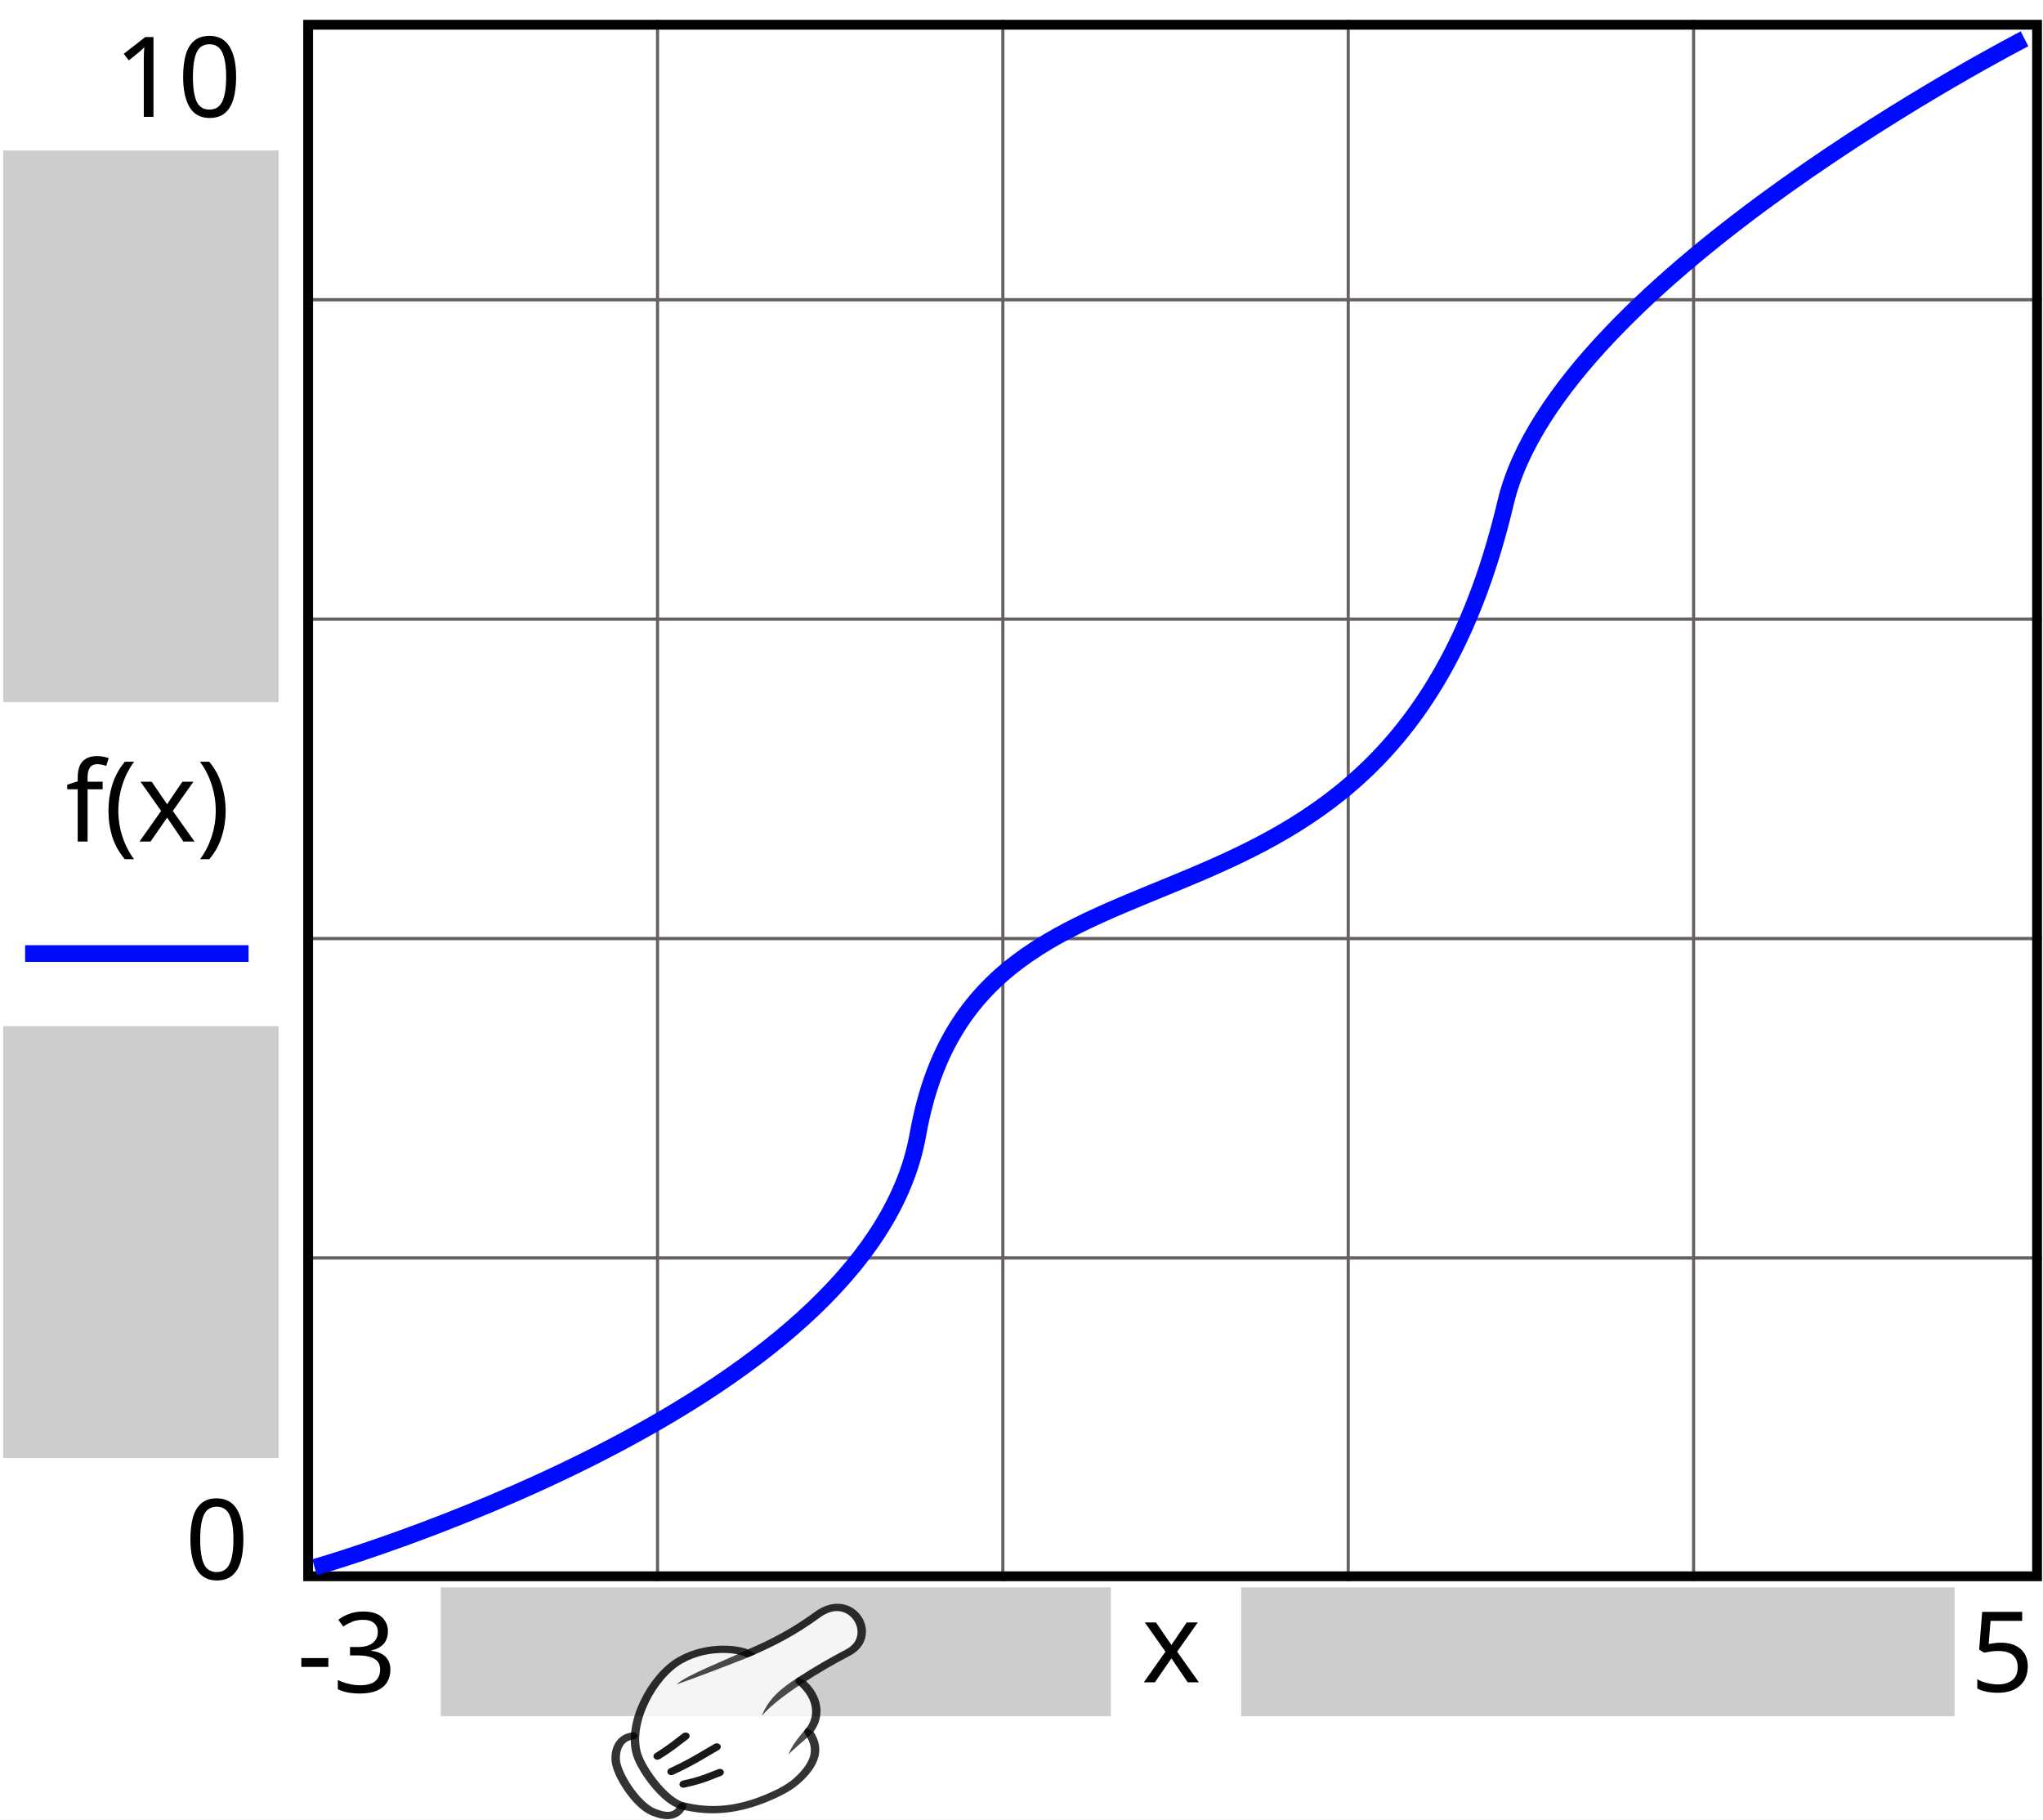
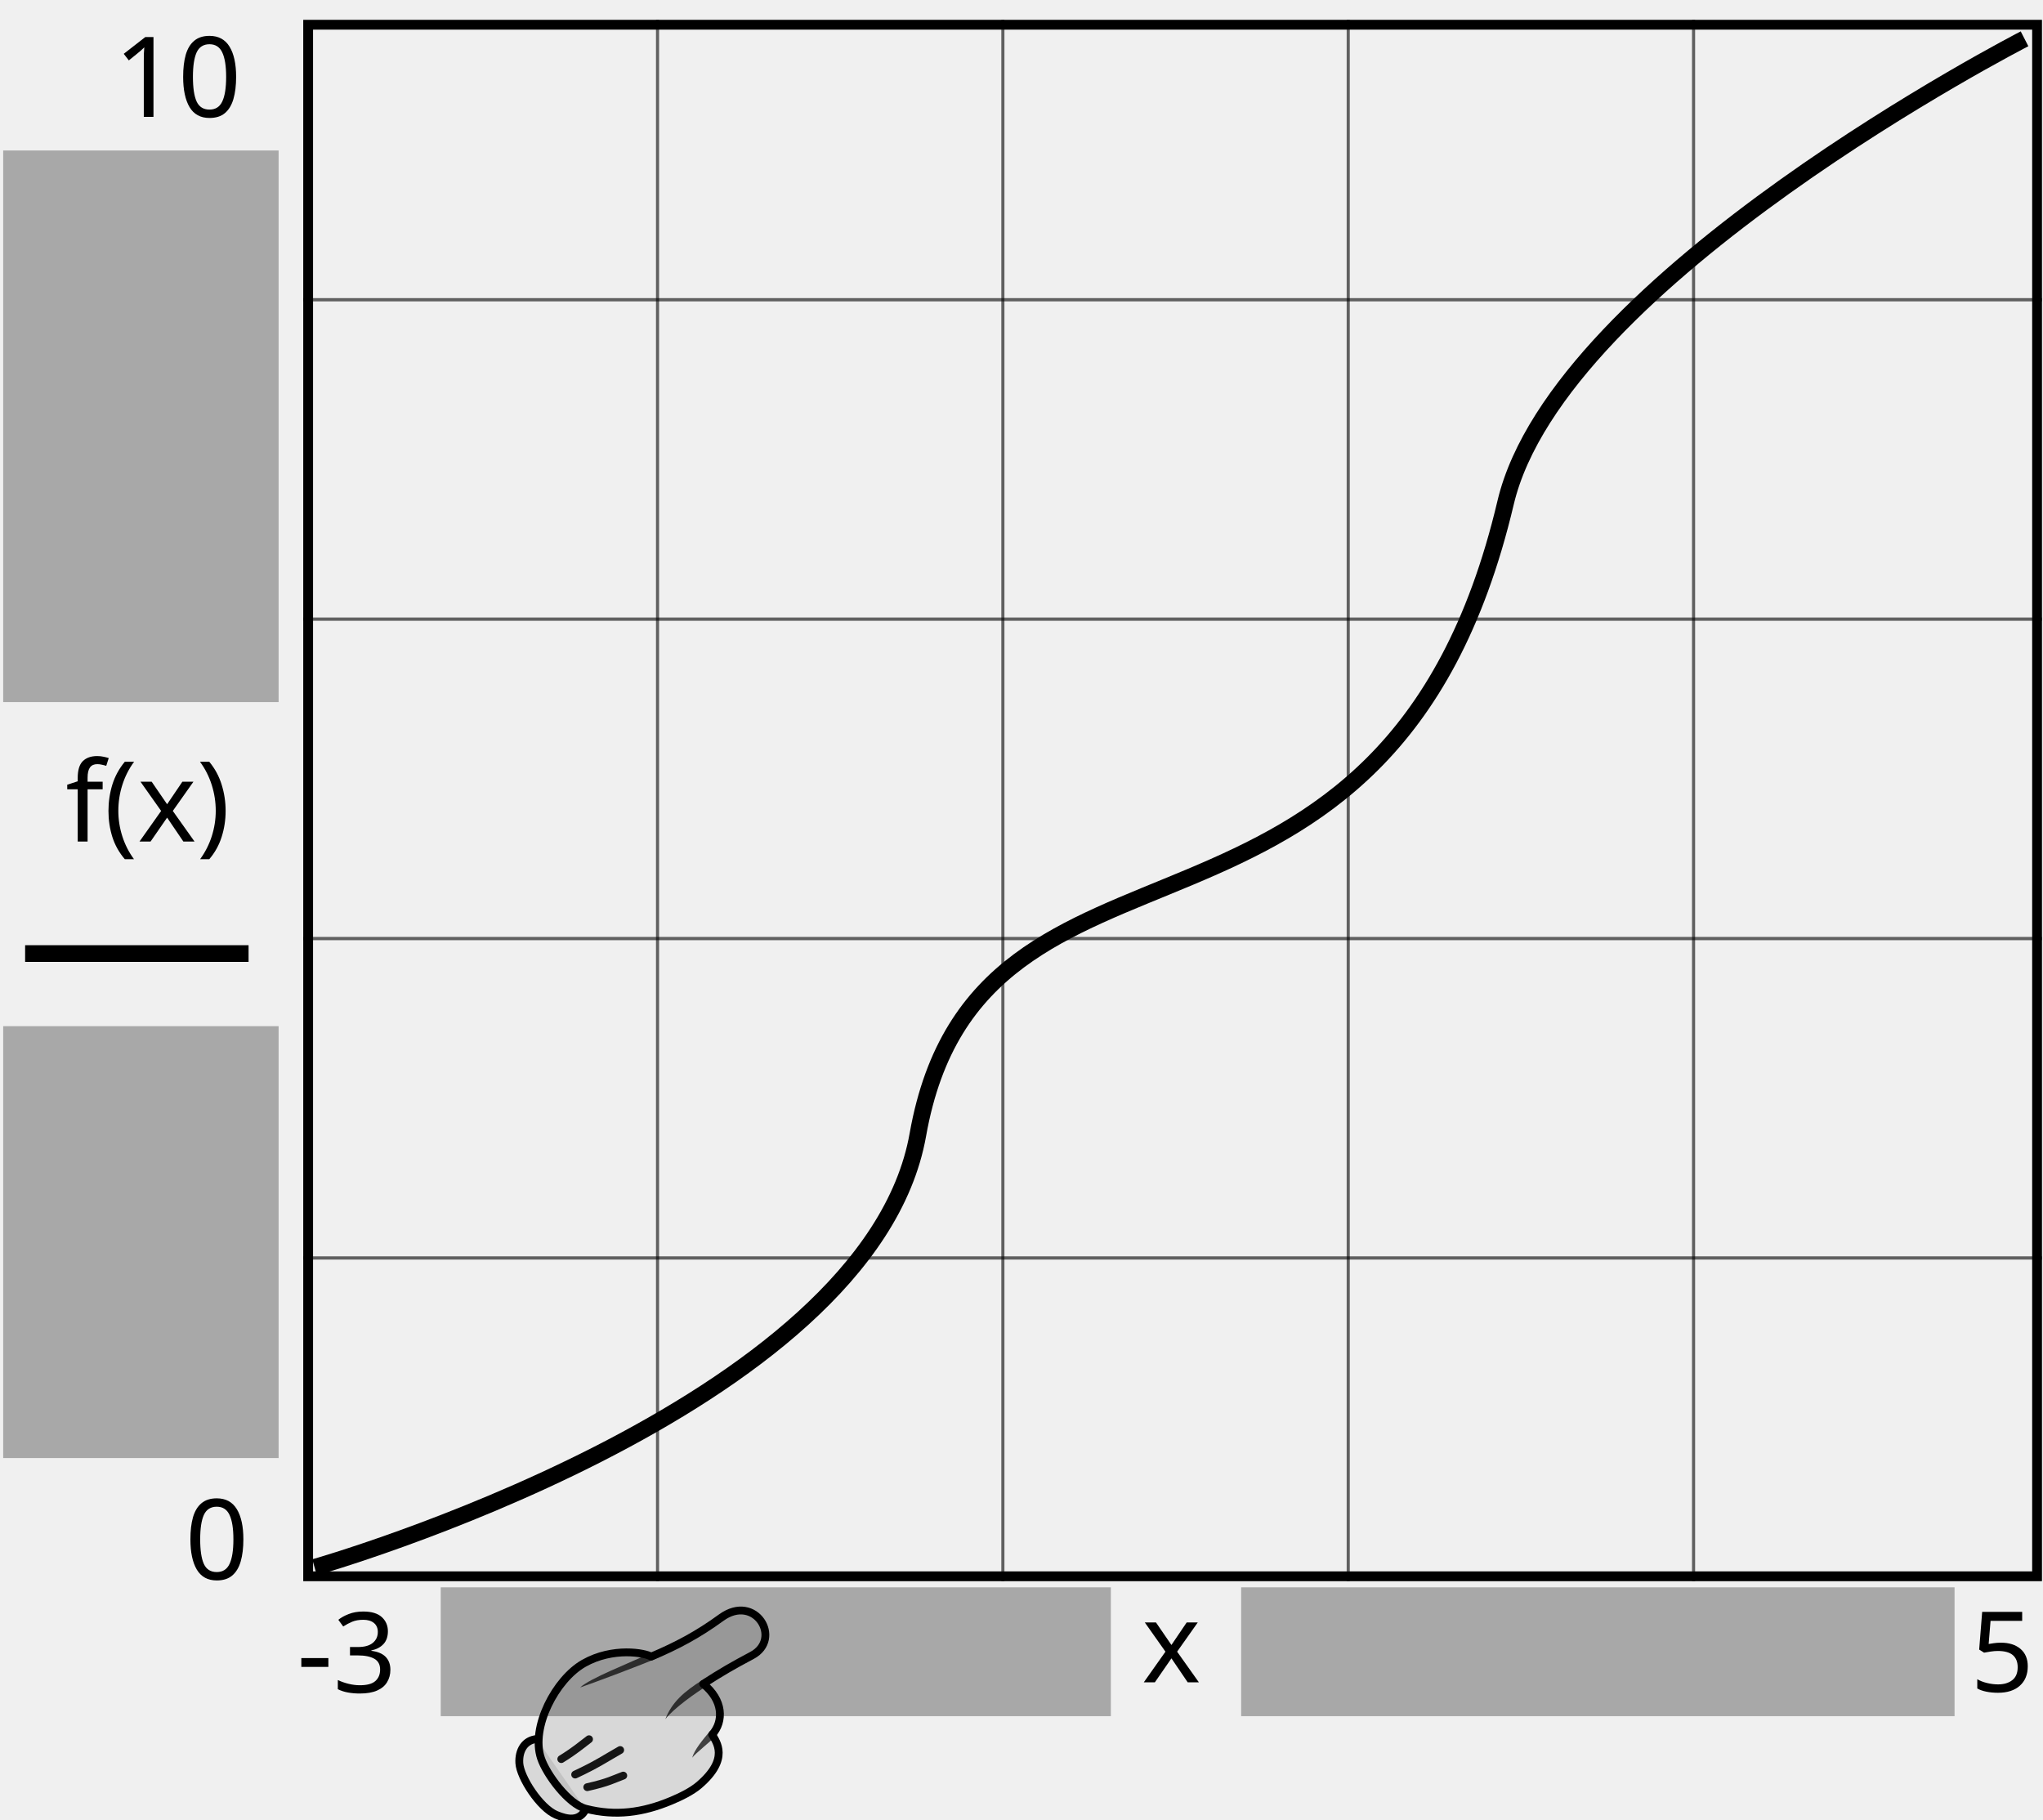
- <svg xmlns="http://www.w3.org/2000/svg" id="svg4387" version="1.1" width="320" height="285" viewBox="0 0 320 285">
+ <svg xmlns="http://www.w3.org/2000/svg" viewBox="0 0 320 285" height="285" width="320" version="1.1" id="svg4387">
  <defs id="defs4391" />
-   <rect y="0.501" x="0.501" height="283.998" width="318.998" id="rect848" style="fill:#ffffff;fill-opacity:1;stroke:#ffffff;stroke-width:1.002;stroke-miterlimit:4;stroke-dasharray:none;stroke-opacity:1" />
-   <rect width="104.965" height="20.181" rx="0" ry="0" x="69.033" y="248.613" id="rect3644" style="fill:#cdcdcd;fill-opacity:1;stroke:none" />
-   <path style="fill:none;fill-rule:evenodd;stroke:#676060;stroke-width:0.513px;stroke-linecap:butt;stroke-linejoin:miter;stroke-opacity:1" d="M 47.497,46.948 H 319.838" id="path5207" />
-   <path style="fill:none;fill-rule:evenodd;stroke:#676060;stroke-width:0.513px;stroke-linecap:butt;stroke-linejoin:miter;stroke-opacity:1" d="M 47.497,96.974 H 319.838" id="path5207-9" />
-   <path style="fill:none;fill-rule:evenodd;stroke:#676060;stroke-width:0.513px;stroke-linecap:butt;stroke-linejoin:miter;stroke-opacity:1" d="M 47.497,147.001 H 319.838" id="path5207-0" />
-   <path style="fill:none;fill-rule:evenodd;stroke:#676060;stroke-width:0.513px;stroke-linecap:butt;stroke-linejoin:miter;stroke-opacity:1" d="M 47.497,197.027 H 319.838" id="path5207-6" />
-   <path style="fill:none;fill-rule:evenodd;stroke:#676060;stroke-width:0.486px;stroke-linecap:butt;stroke-linejoin:miter;stroke-opacity:1" d="M 211.175,247.652 V 3.106" id="path5207-1" />
-   <path style="fill:none;fill-rule:evenodd;stroke:#676060;stroke-width:0.486px;stroke-linecap:butt;stroke-linejoin:miter;stroke-opacity:1" d="M 102.991,247.652 V 3.106" id="path5207-9-9" />
-   <path style="fill:none;fill-rule:evenodd;stroke:#676060;stroke-width:0.486px;stroke-linecap:butt;stroke-linejoin:miter;stroke-opacity:1" d="M 265.268,247.652 V 3.106" id="path5207-0-5" />
-   <path style="fill:none;fill-rule:evenodd;stroke:#676060;stroke-width:0.486px;stroke-linecap:butt;stroke-linejoin:miter;stroke-opacity:1" d="M 157.083,247.652 V 3.106" id="path5207-6-9" />
-   <rect style="fill:none;fill-rule:evenodd;stroke:#000000;stroke-width:1.536;stroke-linecap:butt;stroke-linejoin:miter;stroke-miterlimit:4;stroke-dasharray:none;stroke-opacity:1" id="rect4403" width="270.805" height="243.01" x="48.265" y="3.874" />
-   <path style="fill:none;fill-rule:evenodd;stroke:#000aff;stroke-width:2.614;stroke-linecap:butt;stroke-linejoin:miter;stroke-miterlimit:4;stroke-dasharray:none;stroke-opacity:1" d="m 49.27,245.481 c 0,0 86.849,-24.651 94.499,-67.764 9.576,-53.97 73.556,-20.711 92.058,-98.987 8.321,-35.205 81.281,-72.652 81.281,-72.652 v 0" id="path5295" />
-   <text xml:space="preserve" style="font-style:normal;font-variant:normal;font-weight:normal;font-stretch:normal;font-size:17.5px;line-height:125%;font-family:sans-serif;-inkscape-font-specification:'sans-serif, Normal';text-align:start;letter-spacing:0px;word-spacing:0px;writing-mode:lr-tb;text-anchor:start;fill:#000000;fill-opacity:1;stroke:none;stroke-width:1px;stroke-linecap:butt;stroke-linejoin:miter;stroke-opacity:1" x="178.843" y="263.488" id="text5297">
-     <tspan id="tspan5299" x="178.843" y="263.488" style="font-style:normal;font-variant:normal;font-weight:normal;font-stretch:normal;font-size:17.5px;line-height:125%;font-family:sans-serif;-inkscape-font-specification:'sans-serif, Normal';text-align:start;writing-mode:lr-tb;text-anchor:start">x</tspan>
+   <rect style="fill:#000000;fill-opacity:0.3;stroke:none" id="rect3644" y="248.613" x="69.033" ry="0" rx="0" height="20.181" width="104.965" />
+   <path id="path5207" d="M 47.497,46.948 H 319.838" style="fill:none;fill-rule:evenodd;stroke:#000000;stroke-width:0.513px;stroke-linecap:butt;stroke-linejoin:miter;stroke-opacity:0.6" />
+   <path id="path5207-9" d="M 47.497,96.974 H 319.838" style="fill:none;fill-rule:evenodd;stroke:#000000;stroke-width:0.513px;stroke-linecap:butt;stroke-linejoin:miter;stroke-opacity:0.6" />
+   <path id="path5207-0" d="M 47.497,147.001 H 319.838" style="fill:none;fill-rule:evenodd;stroke:#000000;stroke-width:0.513px;stroke-linecap:butt;stroke-linejoin:miter;stroke-opacity:0.6" />
+   <path id="path5207-6" d="M 47.497,197.027 H 319.838" style="fill:none;fill-rule:evenodd;stroke:#000000;stroke-width:0.513px;stroke-linecap:butt;stroke-linejoin:miter;stroke-opacity:0.6" />
+   <path id="path5207-1" d="M 211.175,247.652 V 3.106" style="fill:none;fill-rule:evenodd;stroke:#000000;stroke-width:0.486px;stroke-linecap:butt;stroke-linejoin:miter;stroke-opacity:0.6" />
+   <path id="path5207-9-9" d="M 102.991,247.652 V 3.106" style="fill:none;fill-rule:evenodd;stroke:#000000;stroke-width:0.486px;stroke-linecap:butt;stroke-linejoin:miter;stroke-opacity:0.6" />
+   <path id="path5207-0-5" d="M 265.268,247.652 V 3.106" style="fill:none;fill-rule:evenodd;stroke:#000000;stroke-width:0.486px;stroke-linecap:butt;stroke-linejoin:miter;stroke-opacity:0.6" />
+   <path id="path5207-6-9" d="M 157.083,247.652 V 3.106" style="fill:none;fill-rule:evenodd;stroke:#000000;stroke-width:0.486px;stroke-linecap:butt;stroke-linejoin:miter;stroke-opacity:0.6" />
+   <rect y="3.874" x="48.265" height="243.01" width="270.805" id="rect4403" style="fill:none;fill-rule:evenodd;stroke:#000000;stroke-width:1.536;stroke-linecap:butt;stroke-linejoin:miter;stroke-miterlimit:4;stroke-dasharray:none;stroke-opacity:1" />
+   <path id="path5295" d="m 49.27,245.481 c 0,0 86.849,-24.651 94.499,-67.764 9.576,-53.97 73.556,-20.711 92.058,-98.987 8.321,-35.205 81.281,-72.652 81.281,-72.652 v 0" style="fill:none;fill-rule:evenodd;stroke:#000000;stroke-width:2.614;stroke-linecap:butt;stroke-linejoin:miter;stroke-miterlimit:4;stroke-dasharray:none;stroke-opacity:1" />
+   <text id="text5297" y="263.488" x="178.843" style="font-style:normal;font-variant:normal;font-weight:normal;font-stretch:normal;font-size:17.5px;line-height:125%;font-family:sans-serif;-inkscape-font-specification:'sans-serif, Normal';text-align:start;letter-spacing:0px;word-spacing:0px;writing-mode:lr-tb;text-anchor:start;fill:#000000;fill-opacity:1;stroke:none;stroke-width:1px;stroke-linecap:butt;stroke-linejoin:miter;stroke-opacity:1" xml:space="preserve">
+     <tspan style="font-style:normal;font-variant:normal;font-weight:normal;font-stretch:normal;font-size:17.5px;line-height:125%;font-family:sans-serif;-inkscape-font-specification:'sans-serif, Normal';text-align:start;writing-mode:lr-tb;text-anchor:start" y="263.488" x="178.843" id="tspan5299">x</tspan>
  </text>
-   <text xml:space="preserve" style="font-style:normal;font-variant:normal;font-weight:normal;font-stretch:normal;font-size:17.5px;line-height:125%;font-family:sans-serif;-inkscape-font-specification:'sans-serif, Normal';text-align:start;letter-spacing:0px;word-spacing:0px;writing-mode:lr-tb;text-anchor:start;fill:#000000;fill-opacity:1;stroke:none;stroke-width:1px;stroke-linecap:butt;stroke-linejoin:miter;stroke-opacity:1" x="10.267" y="131.809" id="text5301">
-     <tspan id="tspan5303" x="10.267" y="131.809" style="font-style:normal;font-variant:normal;font-weight:normal;font-stretch:normal;font-size:17.5px;line-height:125%;font-family:sans-serif;-inkscape-font-specification:'sans-serif, Normal';text-align:start;writing-mode:lr-tb;text-anchor:start">f(x)</tspan>
+   <text id="text5301" y="131.809" x="10.267" style="font-style:normal;font-variant:normal;font-weight:normal;font-stretch:normal;font-size:17.5px;line-height:125%;font-family:sans-serif;-inkscape-font-specification:'sans-serif, Normal';text-align:start;letter-spacing:0px;word-spacing:0px;writing-mode:lr-tb;text-anchor:start;fill:#000000;fill-opacity:1;stroke:none;stroke-width:1px;stroke-linecap:butt;stroke-linejoin:miter;stroke-opacity:1" xml:space="preserve">
+     <tspan style="font-style:normal;font-variant:normal;font-weight:normal;font-stretch:normal;font-size:17.5px;line-height:125%;font-family:sans-serif;-inkscape-font-specification:'sans-serif, Normal';text-align:start;writing-mode:lr-tb;text-anchor:start" y="131.809" x="10.267" id="tspan5303">f(x)</tspan>
  </text>
-   <text xml:space="preserve" style="font-style:normal;font-variant:normal;font-weight:normal;font-stretch:normal;font-size:17.5px;line-height:125%;font-family:sans-serif;-inkscape-font-specification:'sans-serif, Normal';text-align:start;letter-spacing:0px;word-spacing:0px;writing-mode:lr-tb;text-anchor:start;fill:#000000;fill-opacity:1;stroke:none;stroke-width:1px;stroke-linecap:butt;stroke-linejoin:miter;stroke-opacity:1" x="17.82" y="18.306" id="text5305">
-     <tspan id="tspan5307" x="17.82" y="18.306" style="font-style:normal;font-variant:normal;font-weight:normal;font-stretch:normal;font-size:17.5px;line-height:125%;font-family:sans-serif;-inkscape-font-specification:'sans-serif, Normal';text-align:start;writing-mode:lr-tb;text-anchor:start">10</tspan>
+   <text id="text5305" y="18.306" x="17.82" style="font-style:normal;font-variant:normal;font-weight:normal;font-stretch:normal;font-size:17.5px;line-height:125%;font-family:sans-serif;-inkscape-font-specification:'sans-serif, Normal';text-align:start;letter-spacing:0px;word-spacing:0px;writing-mode:lr-tb;text-anchor:start;fill:#000000;fill-opacity:1;stroke:none;stroke-width:1px;stroke-linecap:butt;stroke-linejoin:miter;stroke-opacity:1" xml:space="preserve">
+     <tspan style="font-style:normal;font-variant:normal;font-weight:normal;font-stretch:normal;font-size:17.5px;line-height:125%;font-family:sans-serif;-inkscape-font-specification:'sans-serif, Normal';text-align:start;writing-mode:lr-tb;text-anchor:start" y="18.306" x="17.82" id="tspan5307">10</tspan>
  </text>
-   <text xml:space="preserve" style="font-style:normal;font-variant:normal;font-weight:normal;font-stretch:normal;font-size:17.5px;line-height:125%;font-family:sans-serif;-inkscape-font-specification:'sans-serif, Normal';text-align:start;letter-spacing:0px;word-spacing:0px;writing-mode:lr-tb;text-anchor:start;fill:#000000;fill-opacity:1;stroke:none;stroke-width:1px;stroke-linecap:butt;stroke-linejoin:miter;stroke-opacity:1" x="28.963" y="247.362" id="text5309">
-     <tspan id="tspan5311" x="28.963" y="247.362" style="font-style:normal;font-variant:normal;font-weight:normal;font-stretch:normal;font-size:17.5px;line-height:125%;font-family:sans-serif;-inkscape-font-specification:'sans-serif, Normal';text-align:start;writing-mode:lr-tb;text-anchor:start">0</tspan>
+   <text id="text5309" y="247.362" x="28.963" style="font-style:normal;font-variant:normal;font-weight:normal;font-stretch:normal;font-size:17.5px;line-height:125%;font-family:sans-serif;-inkscape-font-specification:'sans-serif, Normal';text-align:start;letter-spacing:0px;word-spacing:0px;writing-mode:lr-tb;text-anchor:start;fill:#000000;fill-opacity:1;stroke:none;stroke-width:1px;stroke-linecap:butt;stroke-linejoin:miter;stroke-opacity:1" xml:space="preserve">
+     <tspan style="font-style:normal;font-variant:normal;font-weight:normal;font-stretch:normal;font-size:17.5px;line-height:125%;font-family:sans-serif;-inkscape-font-specification:'sans-serif, Normal';text-align:start;writing-mode:lr-tb;text-anchor:start" y="247.362" x="28.963" id="tspan5311">0</tspan>
  </text>
-   <text xml:space="preserve" style="font-style:normal;font-variant:normal;font-weight:normal;font-stretch:normal;font-size:17.5px;line-height:125%;font-family:sans-serif;-inkscape-font-specification:'sans-serif, Normal';text-align:start;letter-spacing:0px;word-spacing:0px;writing-mode:lr-tb;text-anchor:start;fill:#000000;fill-opacity:1;stroke:none;stroke-width:1px;stroke-linecap:butt;stroke-linejoin:miter;stroke-opacity:1" x="46.497" y="265.074" id="text5313">
-     <tspan id="tspan5315" x="46.497" y="265.074" style="font-style:normal;font-variant:normal;font-weight:normal;font-stretch:normal;font-size:17.5px;line-height:125%;font-family:sans-serif;-inkscape-font-specification:'sans-serif, Normal';text-align:start;writing-mode:lr-tb;text-anchor:start">-3</tspan>
+   <text id="text5313" y="265.074" x="46.497" style="font-style:normal;font-variant:normal;font-weight:normal;font-stretch:normal;font-size:17.5px;line-height:125%;font-family:sans-serif;-inkscape-font-specification:'sans-serif, Normal';text-align:start;letter-spacing:0px;word-spacing:0px;writing-mode:lr-tb;text-anchor:start;fill:#000000;fill-opacity:1;stroke:none;stroke-width:1px;stroke-linecap:butt;stroke-linejoin:miter;stroke-opacity:1" xml:space="preserve">
+     <tspan style="font-style:normal;font-variant:normal;font-weight:normal;font-stretch:normal;font-size:17.5px;line-height:125%;font-family:sans-serif;-inkscape-font-specification:'sans-serif, Normal';text-align:start;writing-mode:lr-tb;text-anchor:start" y="265.074" x="46.497" id="tspan5315">-3</tspan>
  </text>
-   <text xml:space="preserve" style="font-style:normal;font-variant:normal;font-weight:normal;font-stretch:normal;font-size:17.5px;line-height:125%;font-family:sans-serif;-inkscape-font-specification:'sans-serif, Normal';text-align:start;letter-spacing:0px;word-spacing:0px;writing-mode:lr-tb;text-anchor:start;fill:#000000;fill-opacity:1;stroke:none;stroke-width:1px;stroke-linecap:butt;stroke-linejoin:miter;stroke-opacity:1" x="308.598" y="264.958" id="text5317">
-     <tspan id="tspan5319" x="308.598" y="264.958" style="font-style:normal;font-variant:normal;font-weight:normal;font-stretch:normal;font-size:17.5px;line-height:125%;font-family:sans-serif;-inkscape-font-specification:'sans-serif, Normal';text-align:start;writing-mode:lr-tb;text-anchor:start">5</tspan>
+   <text id="text5317" y="264.958" x="308.598" style="font-style:normal;font-variant:normal;font-weight:normal;font-stretch:normal;font-size:17.5px;line-height:125%;font-family:sans-serif;-inkscape-font-specification:'sans-serif, Normal';text-align:start;letter-spacing:0px;word-spacing:0px;writing-mode:lr-tb;text-anchor:start;fill:#000000;fill-opacity:1;stroke:none;stroke-width:1px;stroke-linecap:butt;stroke-linejoin:miter;stroke-opacity:1" xml:space="preserve">
+     <tspan style="font-style:normal;font-variant:normal;font-weight:normal;font-stretch:normal;font-size:17.5px;line-height:125%;font-family:sans-serif;-inkscape-font-specification:'sans-serif, Normal';text-align:start;writing-mode:lr-tb;text-anchor:start" y="264.958" x="308.598" id="tspan5319">5</tspan>
  </text>
-   <path style="fill:none;fill-rule:evenodd;stroke:#000aff;stroke-width:2.614;stroke-linecap:butt;stroke-linejoin:miter;stroke-miterlimit:4;stroke-dasharray:none;stroke-opacity:1" d="M 3.935,149.349 H 38.935" id="path3535" />
-   <g transform="matrix(0.1819176,0.2233643,-0.2695849,0.1708351,377.897,80.84883)" id="g3915-6-3-7">
-     <path d="m 89.471,1065.9 c 3.727,6.126 -0.484,10.049 -6.16,12.947 -8.03,4.099 -27.898,2.102 -34.7,-2.014 -6.243,-3.777 -9.013,-9.35 -6.04,-14.184" id="path3894-6-5-0" style="opacity:0.8;fill:#ffffff;stroke:#000000;stroke-width:4.061;stroke-linecap:round;stroke-linejoin:round" />
-     <path d="m 21.354,1021 c -0.857,15.682 13.892,40.298 31.364,46.018 9.022,2.954 29.326,3.846 36.494,-1.431 12.273,-9.037 18.48,-20.686 21.285,-35.088 0.994,-5.105 1.707,-10.986 0.957,-15.702 -3.19,-20.064 -14.951,-20.048 -19.514,-20.76 -2.727,-8.725 -12.699,-15.044 -26.068,-12.391 -0.103,-10.746 0.226,-17.365 1.112,-27.536 1.483,-17.013 -27.986,-20.845 -26.491,-0.012 1.018,14.187 0.027,25.675 -2.499,39 -3.45,1.038 -15.746,11.529 -16.641,27.901 z" id="path3112-2-1-9" style="opacity:0.8;fill:#ffffff;fill-opacity:1;stroke:#000000;stroke-width:4.061;stroke-linecap:round;stroke-linejoin:round;stroke-opacity:1" />
-     <path d="m 63.838,981.04 c 0.031,10.253 1.215,18.225 7.226,26.105 -2.509,-6.575 -3.369,-19.666 -3.177,-27.939 z" id="path3882-6-0-9" style="color:#000000;text-indent:0;text-transform:none;opacity:0.7" />
-     <path d="m 93.471,992.23 -3.809,1.486 c 1.929,5.577 4.051,11.842 7.114,15.183 -1.08,-2.605 -2.077,-11.978 -3.305,-16.669 z" id="path3884-6-5-0" style="color:#000000;text-indent:0;text-transform:none;opacity:0.7" />
-     <path d="m 79.642,1058.3 c 4.037,-9.678 3.976,-12.465 5.195,-17.405" id="path3886-8-8-3" style="opacity:0.9;fill:none;stroke:#000000;stroke-width:4.061;stroke-linecap:round;stroke-linejoin:round" />
-     <path d="m 70.26,1059 c 1.692,-11.475 1.424,-17.152 1.855,-24.898" id="path3888-4-1-5" style="opacity:0.9;fill:none;stroke:#000000;stroke-width:4.061;stroke-linecap:round;stroke-linejoin:round" />
-     <path d="m 59.041,1059.5 c 0.097,-7.981 -0.599,-11.754 -1.049,-16.831" id="path3890-1-7-5" style="opacity:0.9;fill:none;stroke:#000000;stroke-width:4.061;stroke-linecap:round;stroke-linejoin:round" />
-     <path d="m 36.249,991.71 c -1.703,12.092 -6.197,31.682 -4.811,38.213 1.185,-3.99 8.356,-33.636 9.133,-39.703 z" id="path3892-0-5-3" style="color:#000000;text-indent:0;text-transform:none;opacity:0.7" />
+   <path id="path3535" d="M 3.935,149.349 H 38.935" style="fill:none;fill-rule:evenodd;stroke:#000000;stroke-width:2.614;stroke-linecap:butt;stroke-linejoin:miter;stroke-miterlimit:4;stroke-dasharray:none;stroke-opacity:1" />
+   <rect style="fill:#000000;fill-opacity:0.3;stroke:none" id="rect3644-5" y="248.613" x="194.403" ry="0" rx="0" height="20.181" width="111.745" />
+   <rect style="fill:#000000;fill-opacity:0.3;stroke:none" id="rect3644-3" y="23.57" x="0.5" ry="0" rx="0" height="86.392" width="43.141" />
+   <rect style="fill:#000000;fill-opacity:0.3;stroke:none" id="rect3644-3-2" y="160.721" x="0.5" ry="0" rx="0" height="67.645" width="43.141" />
+   <g transform="translate(-256.1556,165.6355)" id="g1650-3">
+     <path d="m 347.881,117.772 c -0.974,1.879 -2.797,1.609 -4.611,0.836 -2.566,-1.093 -5.642,-5.872 -5.77,-8.095 -0.117,-2.04 0.881,-3.61 2.725,-3.772" id="path3894-6-5-0-6" style="opacity:1;fill:#000000;fill-opacity:0.1;stroke:#000000;stroke-width:1.227;stroke-linecap:round;stroke-linejoin:round" />
+     <path d="m 347.594,94.886 c -4.384,2.488 -8.337,9.987 -6.7,14.867 0.845,2.52 4.298,7.207 7.025,7.907 4.669,1.198 8.938,0.594 13.331,-1.24 1.557,-0.65 3.272,-1.496 4.407,-2.469 4.829,-4.14 2.685,-6.764 2.047,-7.905 1.856,-2.1 1.745,-5.407 -1.402,-7.939 2.878,-1.859 4.722,-2.916 7.626,-4.456 4.856,-2.575 0.528,-9.812 -4.816,-5.919 -3.639,2.651 -6.917,4.392 -10.968,6.104 -0.907,-0.593 -5.973,-1.548 -10.549,1.049 z" id="path3112-2-1-9-7" style="opacity:1;fill:#060606;fill-opacity:0.1;stroke:#000000;stroke-width:1.227;stroke-linecap:round;stroke-linejoin:round;stroke-opacity:1" />
+     <path d="m 366.095,97.549 c -2.758,1.758 -4.692,3.385 -5.723,6.074 1.316,-1.684 4.689,-4.112 6.954,-5.483 z" id="path3882-6-0-9-5" style="color:#000000;text-indent:0;text-transform:none;opacity:0.7;stroke-width:0.302" />
+     <path d="m 368.469,106.08 -1.094,-0.597 c -1.153,1.384 -2.455,2.928 -2.799,4.183 0.506,-0.686 2.851,-2.51 3.893,-3.586 z" id="path3884-6-5-0-3" style="color:#000000;text-indent:0;text-transform:none;opacity:0.7;stroke-width:0.302" />
+     <path d="m 348.142,114.278 c 3.344,-0.752 4.084,-1.241 5.637,-1.813" id="path3886-8-8-3-5" style="opacity:0.9;fill:none;stroke:#000000;stroke-width:1.227;stroke-linecap:round;stroke-linejoin:round" />
+     <path d="m 346.246,112.302 c 3.401,-1.582 4.883,-2.612 7.05,-3.839" id="path3888-4-1-5-6" style="opacity:0.9;fill:none;stroke:#000000;stroke-width:1.227;stroke-linecap:round;stroke-linejoin:round" />
+     <path d="m 344.071,109.881 c 2.169,-1.342 3.06,-2.142 4.347,-3.11" id="path3890-1-7-5-2" style="opacity:0.9;fill:none;stroke:#000000;stroke-width:1.227;stroke-linecap:round;stroke-linejoin:round" />
+     <path d="m 358.199,93.21 c -3.57,1.685 -9.668,4.028 -11.177,5.454 1.291,-0.417 10.588,-3.88 12.365,-4.743 z" id="path3892-0-5-3-9" style="color:#000000;text-indent:0;text-transform:none;opacity:0.7;stroke-width:0.302" />
  </g>
-   <rect width="111.745" height="20.181" rx="0" ry="0" x="194.403" y="248.613" id="rect3644-5" style="fill:#cdcdcd;fill-opacity:1;stroke:none" />
-   <rect width="43.141" height="86.392" rx="0" ry="0" x="0.5" y="23.57" id="rect3644-3" style="fill:#cdcdcd;fill-opacity:1;stroke:none" />
-   <rect width="43.141" height="67.645" rx="0" ry="0" x="0.5" y="160.721" id="rect3644-3-2" style="fill:#cdcdcd;fill-opacity:1;stroke:none" />
</svg>
